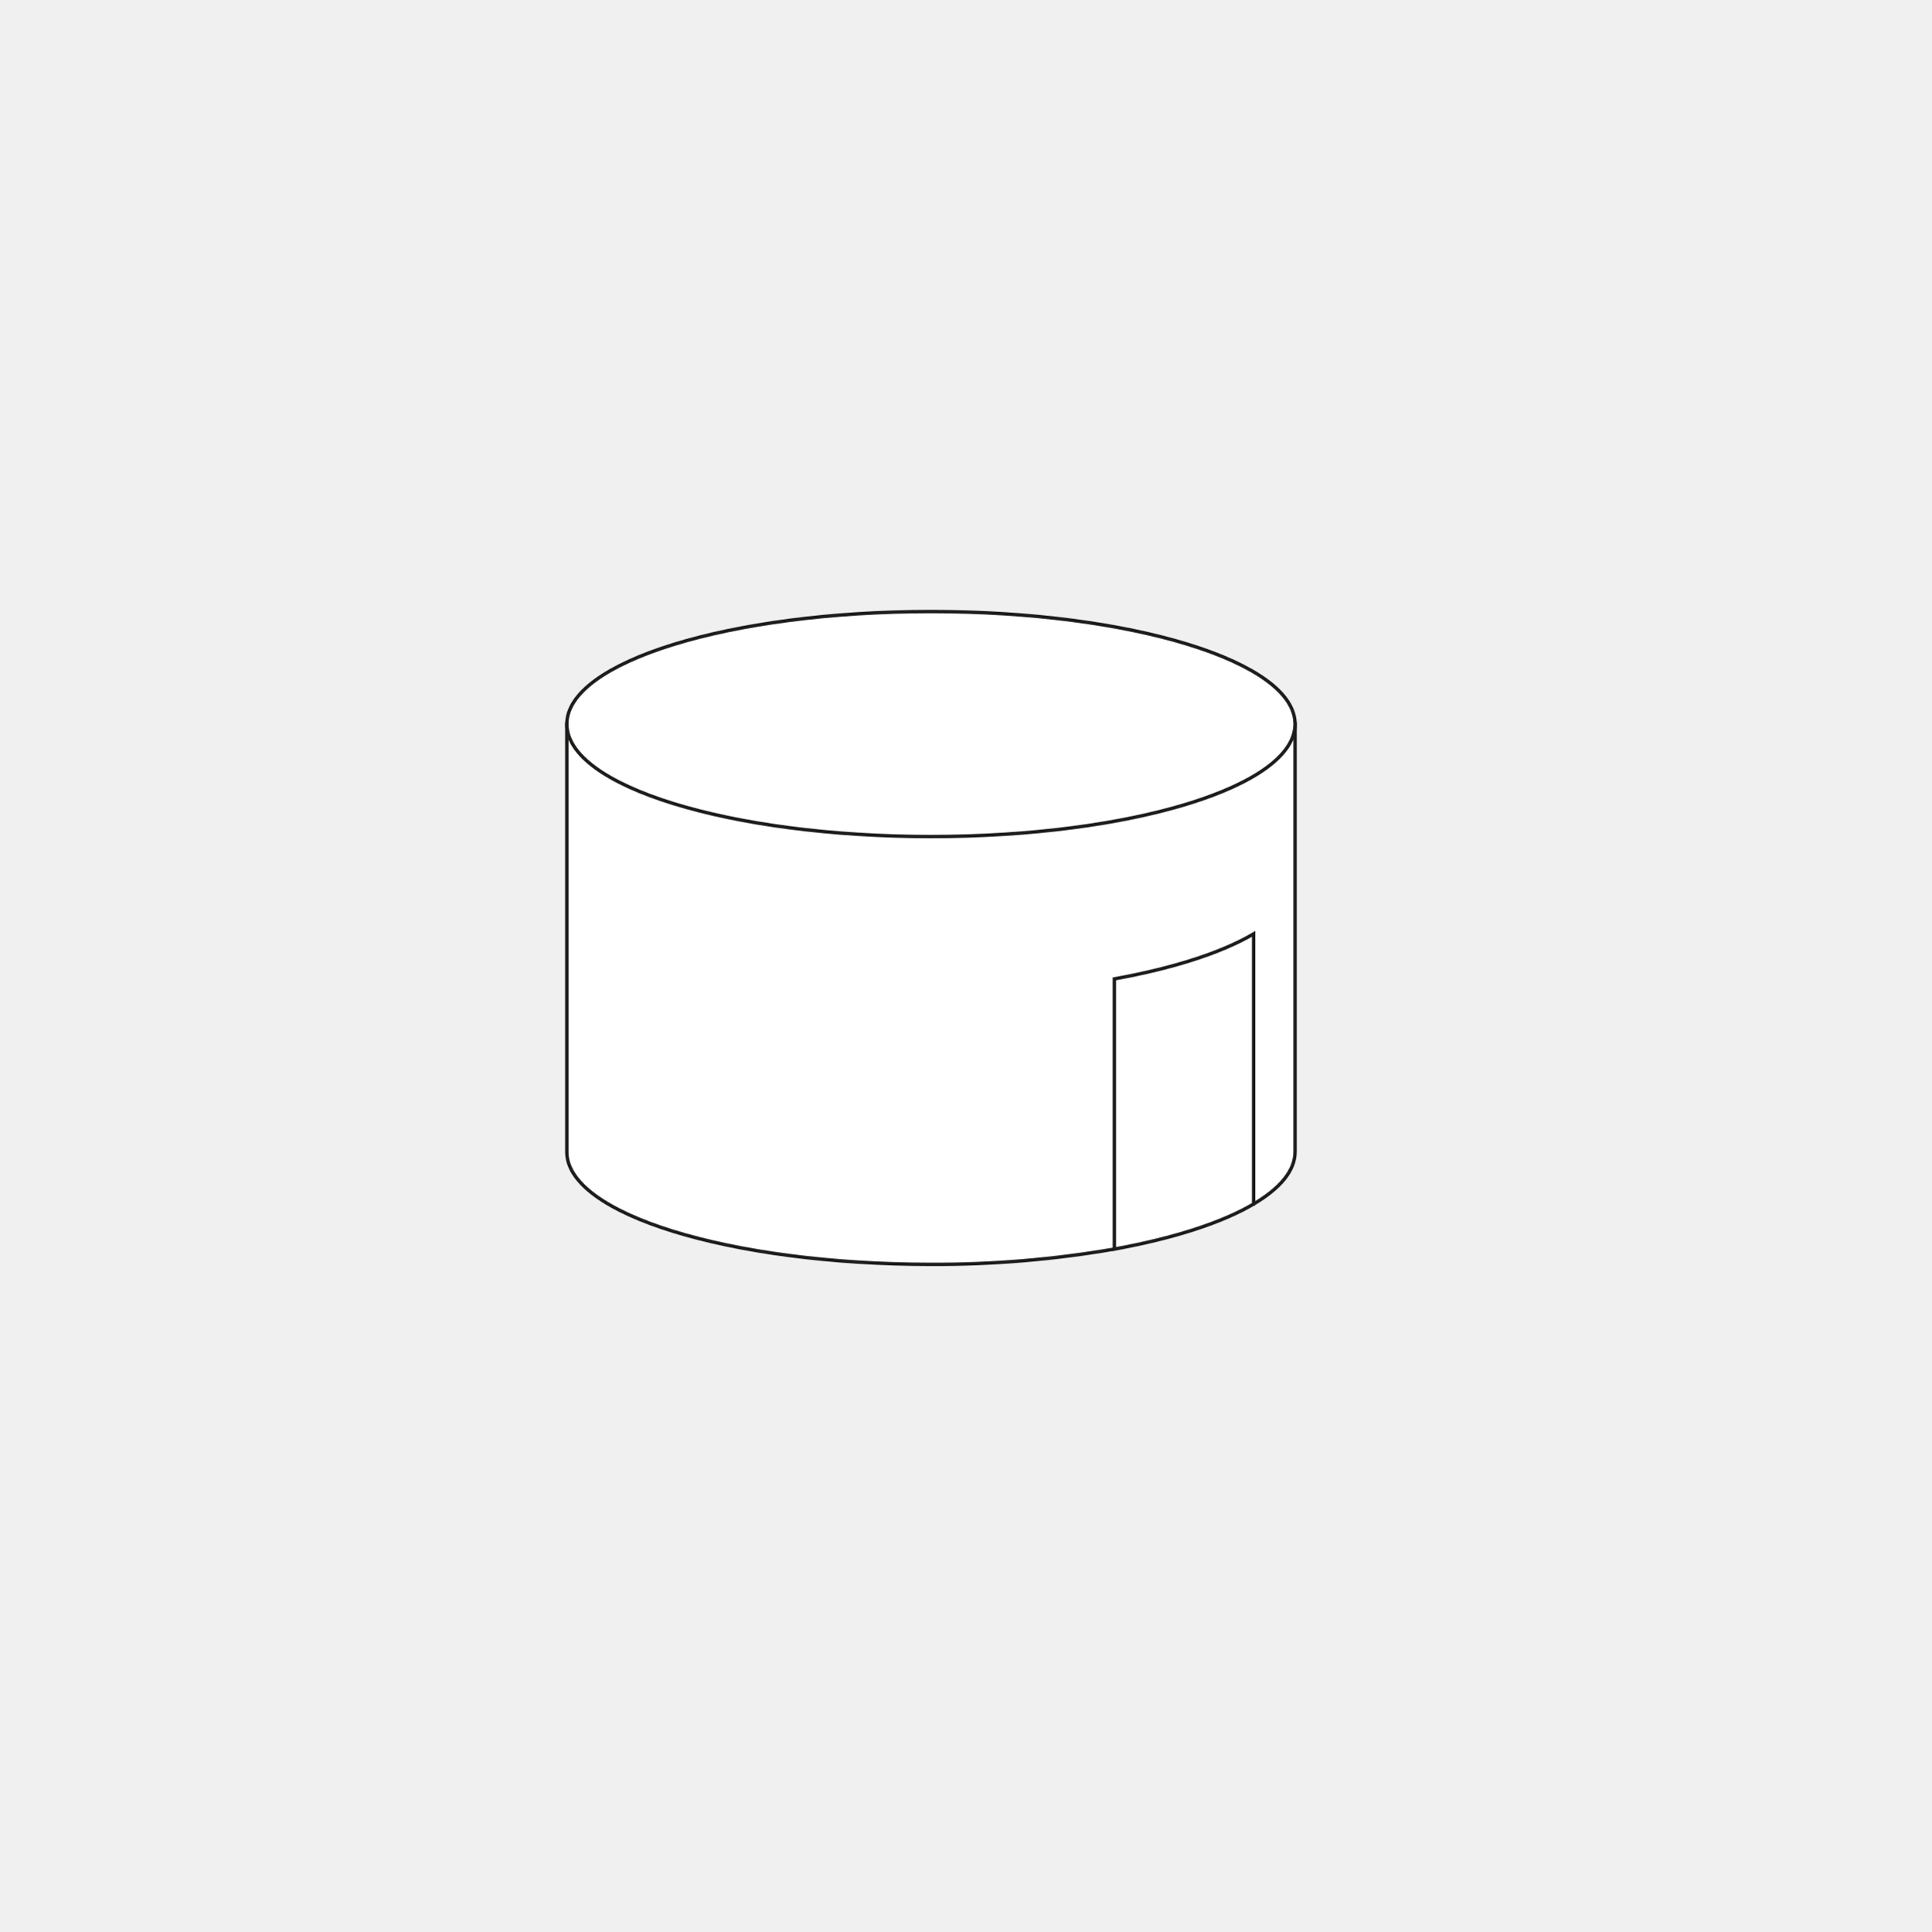
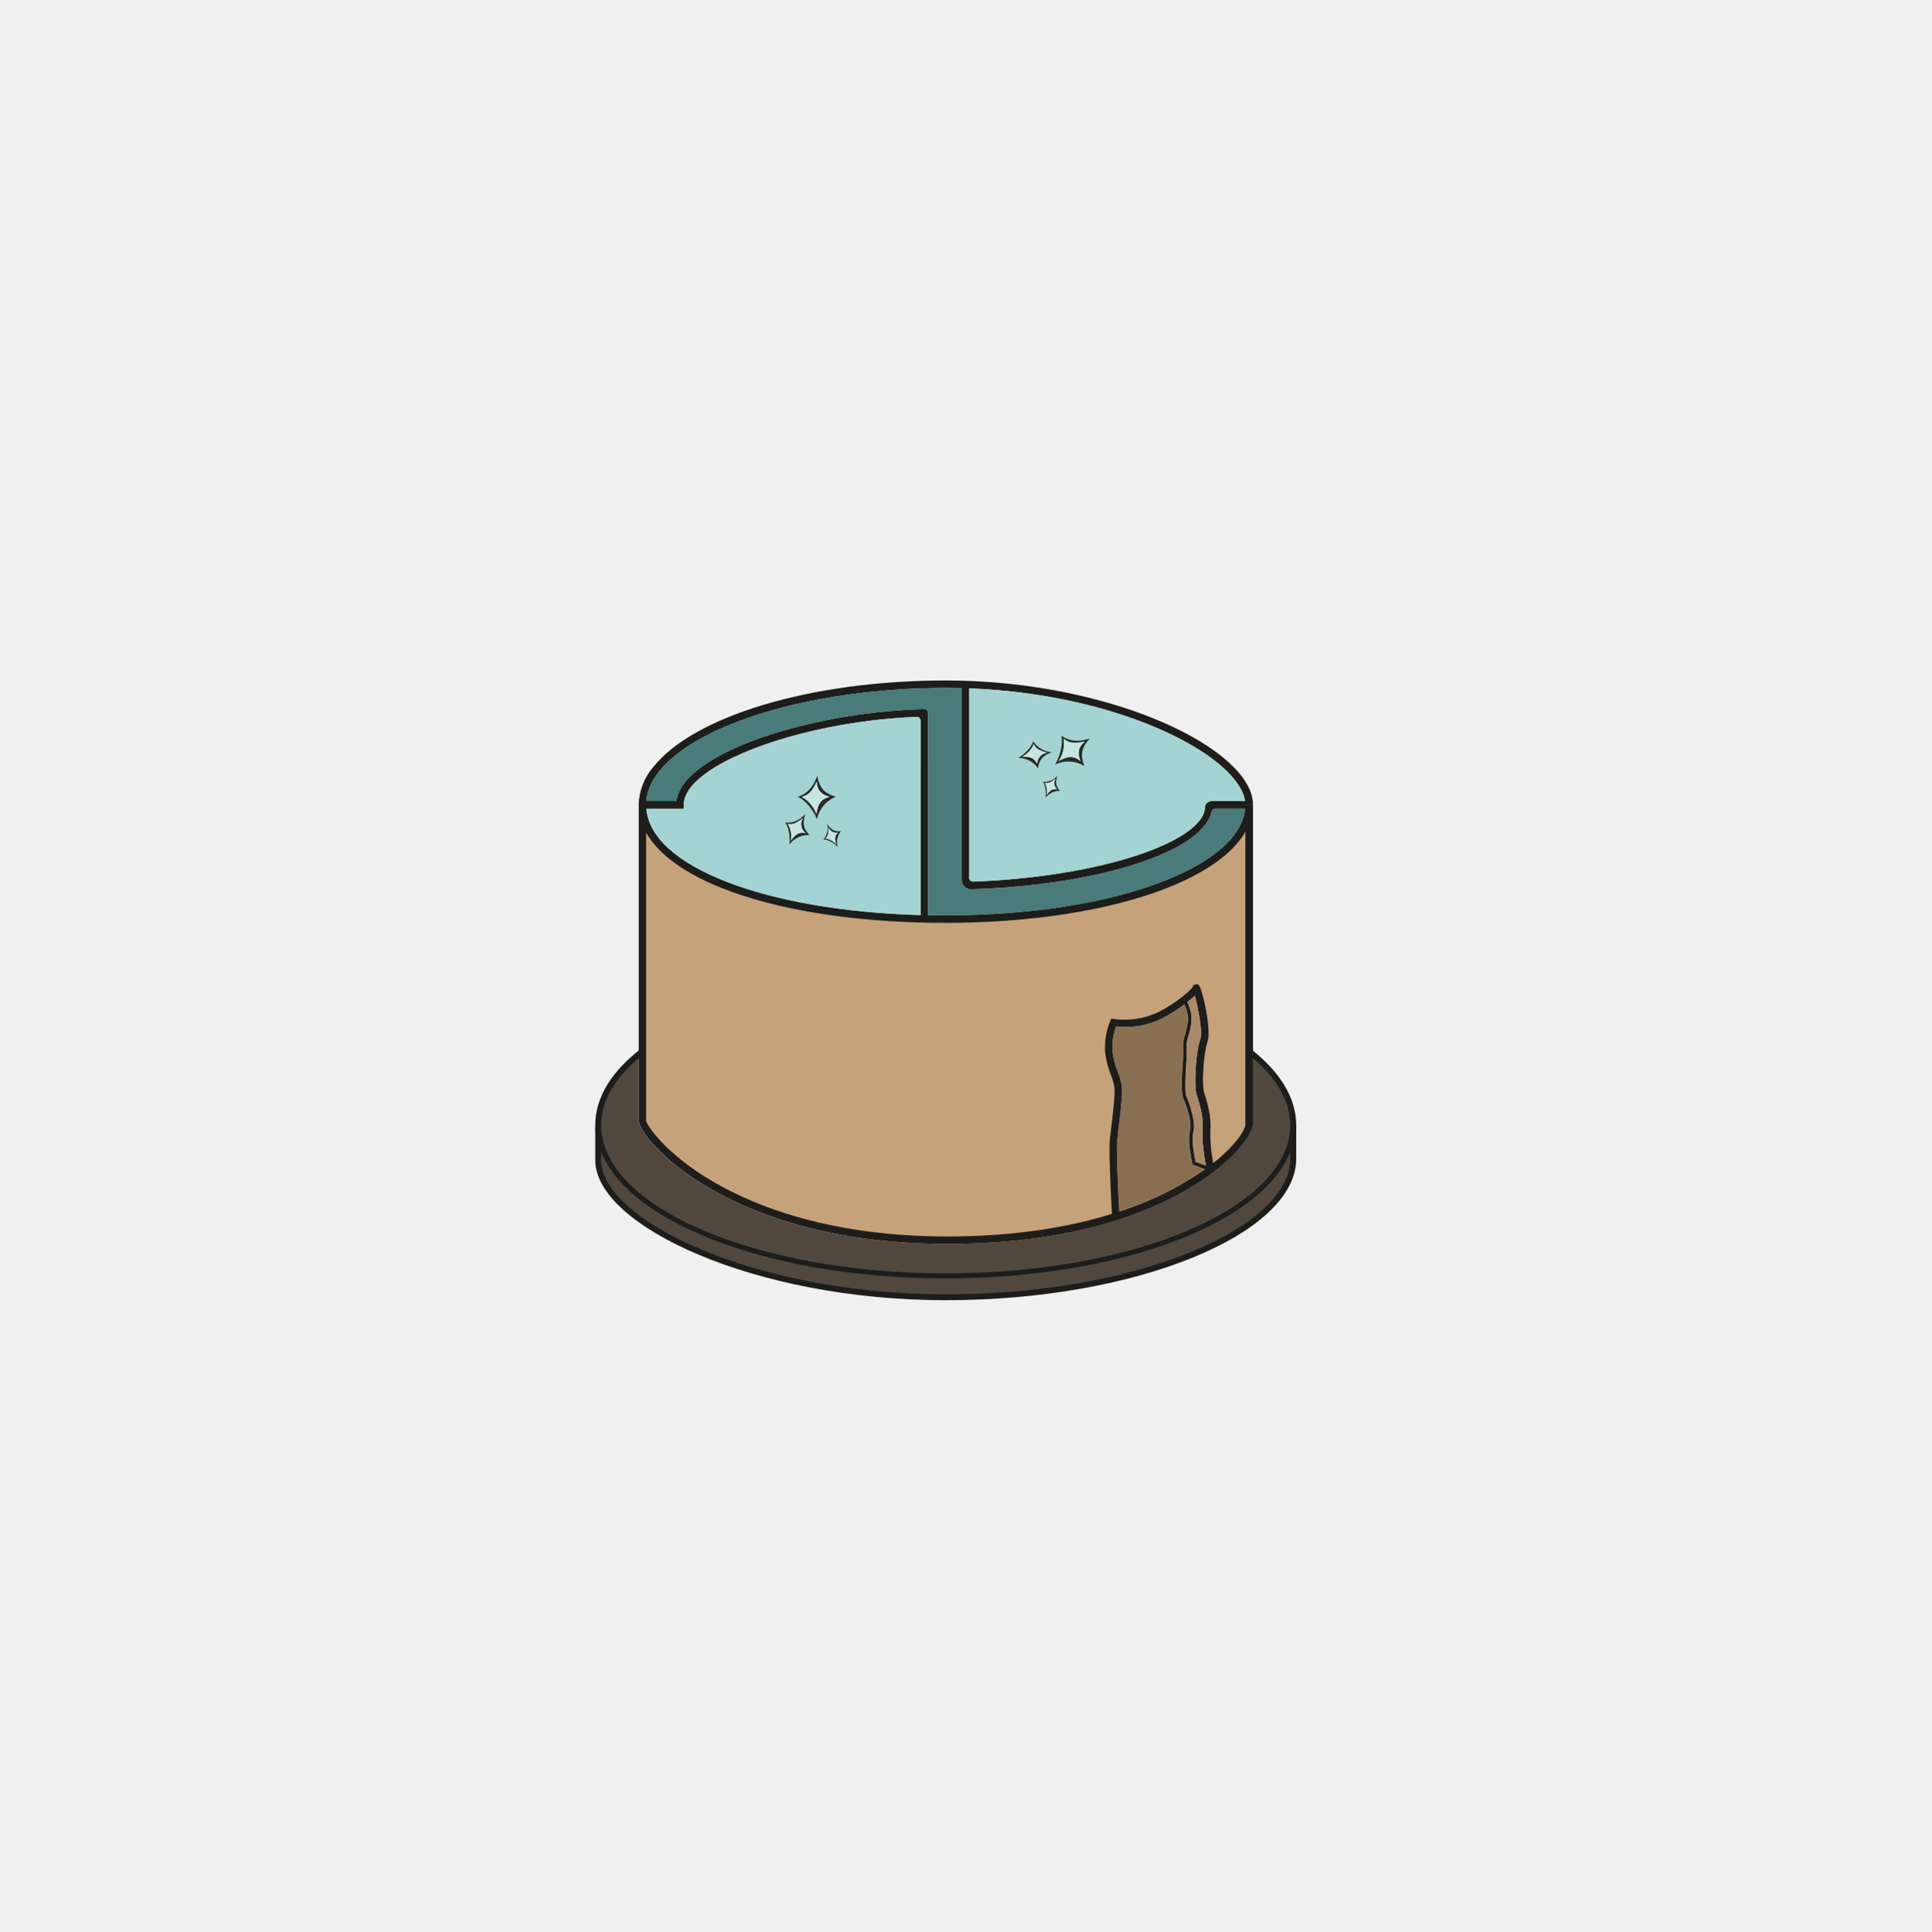
- <svg xmlns="http://www.w3.org/2000/svg" id="Foreground" viewBox="0 0 566.93 566.93">
+ <svg xmlns="http://www.w3.org/2000/svg" viewBox="0 0 566.93 566.93">
  <defs>
-     <style>.cls-1{fill:#fff;}.cls-2{fill:none;stroke:#1d1d1b;stroke-miterlimit:10;}</style>
+     <style>.cls-1{fill:#c6a27a;}.cls-2{fill:#1d1d1b;}.cls-3{fill:none;stroke:#1d1d1b;stroke-miterlimit:10;stroke-width:2px;}.cls-4{fill:#a3d3d2;}.cls-5{fill:#896f52;}.cls-6{fill:#a88969;}.cls-7{fill:#487b79;}.cls-8{fill:#51473c;}.cls-9{fill:#282828;}.cls-10{fill:#c6e4e2;}</style>
  </defs>
-   <g id="Q">
-     <path class="cls-1" d="M368,353.46l-40.88,13.22a308,308,0,0,1-53.84,4.49c-59,0-106.89-14.79-106.89-33h0V212.56H380.18V338.14h0c0,5.53-4.4,10.74-12.17,15.32" />
-     <path class="cls-2" d="M368,353.46l-40.88,13.22a308,308,0,0,1-53.84,4.49c-59,0-106.89-14.79-106.89-33h0V212.56H380.18V338.14h0C380.18,343.67,375.78,348.88,368,353.46Z" />
-     <path class="cls-1" d="M380.18,212.55c0,18.25-47.86,33-106.89,33s-106.89-14.78-106.89-33,47.85-33,106.89-33,106.89,14.79,106.89,33" />
-     <ellipse class="cls-2" cx="273.29" cy="212.55" rx="106.89" ry="33.03" />
-     <path class="cls-1" d="M327.13,287.36v79.32c17.32-3.13,31.54-7.72,40.88-13.22V274.15c-9.34,5.5-23.56,10.09-40.88,13.21" />
-     <path class="cls-2" d="M327.13,287.36v79.32c17.32-3.13,31.54-7.72,40.88-13.22V274.15C358.67,279.65,344.45,284.24,327.13,287.36Z" />
+   <g id="Layer_1" data-name="Layer 1">
+     <path class="cls-1" d="M362.07,225.1h-3.3c3.94,3.47,6.28,6.94,6.73,10.07-1.66,0-8.65,0-9.8,0-.39,0-2,.4-2,1.76,0,5-7.9,10.46-21.69,14.75-12.79,4-29.59,6.56-46.4,7.15a1.11,1.11,0,0,1-1.14-1.11V225.1h-2.21v33.22a2.73,2.73,0,0,0,2.37,2.73h0c33.28-.81,67.86-9.67,71-22.84a1.09,1.09,0,0,1,1.06-.83h8.76c-.71,8-9.28,15.62-24.32,21.44-16.45,6.37-39,9.88-63.58,9.88-1.74,0-3.47,0-5.18-.05V225.1h-2.2v43.5c-45.45-1.27-79.13-14.2-80.52-31.22h11v-1.11c0-3.75,3.5-7.62,9.39-11.17H206c-4.28,3.11-7,6.52-7.42,10.07h-8.82c.29-3.5,2-6.88,4.93-10.07h-2.87a17.9,17.9,0,0,0-4.32,11.17V329c0,5.16,26.13,36.18,90.68,36.18,65.23,0,89.64-29.17,89.64-35.13V236.27c0-3.63-2-7.44-5.72-11.17m-13.65,97c-.65-1.45-.37-6.18-.16-9.64a32.88,32.88,0,0,0,.11-5.06,10.87,10.87,0,0,1,.6-3.53,15.43,15.43,0,0,0,.8-6.07,18.33,18.33,0,0,0-1.17-3.67,25.14,25.14,0,0,0,2.16-1.91c.9,3.36,2.36,10.62,1.61,12.82-1.54,4.58-1.83,14.1-1.05,16.42.67,2,2.08,6.22,1.72,10.21-.26,3,.47,7.76.95,10.47l-3-1.1c-.91-4.69-1.06-7.17-.58-9.05.59-2.35-.85-7.29-2-9.89m-19.86,33.54c-.61-11.38-.82-18.81-.59-21,.13-1.26.3-2.7.48-4.2.58-4.78,1.17-9.72.82-12a20.36,20.36,0,0,0-1.11-3.78,23.33,23.33,0,0,1-1.59-6.27,18.62,18.62,0,0,1,1-7.1,25,25,0,0,0,13.4-2.3,46.64,46.64,0,0,0,6.7-4.22,15.59,15.59,0,0,1,1,3.14c.28,1.68-.28,3.77-.77,5.62a10.57,10.57,0,0,0-.62,4,34.88,34.88,0,0,1-.13,4.82c-.24,4-.51,8.46.25,10.16,1.14,2.55,2.46,7.15,1.95,9.16s-.37,4.77.63,9.84l.06.31,3.69,1.36a93.36,93.36,0,0,1-25.18,12.41" />
+     <path class="cls-2" d="M365.59,236.27a10.32,10.32,0,0,1-.06,1.11c-.71,8-9.28,15.62-24.32,21.44-16.45,6.37-39,9.88-63.58,9.88-1.74,0-3.47,0-5.18-.05l-2.2,0c-45.45-1.27-79.13-14.2-80.52-31.22a10.19,10.19,0,0,1,0-1.11h-2.21V329c0,5.16,26.13,36.18,90.68,36.18,65.23,0,89.64-29.17,89.64-35.13V236.27Zm0,93.78c0,1.7-2.95,6.25-9.48,11.43l-1.3,1-.67.49-.4.29a93.36,93.36,0,0,1-25.18,12.41l-2.17.69c-12.57,3.89-28.51,6.62-48.24,6.62-33.85,0-55.87-8.61-68.38-15.83-14.56-8.41-20-17-20.09-18.15V244.42c8.79,15.74,43.09,26.49,87.95,26.49,24.82,0,47.68-3.57,64.37-10,11.88-4.6,19.94-10.37,23.59-16.73Z" />
+     <path class="cls-2" d="M367.79,236.27h-2.2a7,7,0,0,0-.09-1.1c-.45-3.13-2.79-6.6-6.73-10.07-12.25-10.81-39.92-21.73-74.28-23l-2.2-.08c-1.54,0-3.09-.06-4.66-.06-37.71,0-70.79,9.84-83,23.17-2.92,3.19-4.64,6.57-4.93,10.07a10.24,10.24,0,0,0,0,1.1h-2.21a17.9,17.9,0,0,1,4.32-11.17c11.67-14.71,45.75-25.37,85.84-25.37,37.82,0,71.44,12.19,84.44,25.37,3.69,3.73,5.72,7.54,5.72,11.17" />
+     <path class="cls-2" d="M356.44,343.25l-1,.19-.83.16-.38.07a1.24,1.24,0,0,1,0-.22c0-.14-.06-.31-.09-.48s-.1-.5-.15-.8c-.48-2.71-1.21-7.51-.95-10.47.35-4-1.05-8.19-1.72-10.21-.78-2.32-.49-11.84,1.05-16.42.75-2.2-.71-9.46-1.61-12.82a25.14,25.14,0,0,1-2.16,1.91c-.28.23-.58.47-.9.7a46.64,46.64,0,0,1-6.7,4.22,25,25,0,0,1-13.4,2.3,18.62,18.62,0,0,0-1,7.1,23.33,23.33,0,0,0,1.59,6.27,20.36,20.36,0,0,1,1.11,3.78c.35,2.25-.24,7.19-.82,12-.18,1.5-.35,2.94-.48,4.2-.23,2.16,0,9.59.59,21,0,.49.05,1,.08,1.49l-2.2.12c0-.3,0-.61-.05-.92-.46-8.56-.92-19-.61-21.89.13-1.26.3-2.72.48-4.22.51-4.21,1.14-9.44.83-11.39a19.51,19.51,0,0,0-1-3.36,25,25,0,0,1-1.71-6.84,20.6,20.6,0,0,1,1.49-8.92l.34-.79.85.14a23.2,23.2,0,0,0,12.93-2c5.8-3,9.59-6.57,10.11-7.4l.14-.55,1.28-.36.48.49c.9,1,3.67,12.92,2.46,16.49-1.42,4.21-1.62,13.28-1,15,.71,2.16,2.21,6.65,1.81,11.1a44.48,44.48,0,0,0,.88,9.59q.17.91.33,1.77" />
+     <path class="cls-2" d="M355.72,342.81l-.24.63-.15.41-.68-.25-.42-.15-.49-.19-3.69-1.36-.06-.31c-1-5.07-1.17-7.74-.63-9.84s-.81-6.61-1.95-9.16c-.76-1.7-.49-6.19-.25-10.16a34.88,34.88,0,0,0,.13-4.82,10.57,10.57,0,0,1,.62-4c.49-1.85,1-3.94.77-5.62a15.59,15.59,0,0,0-1-3.14c-.15-.37-.31-.77-.49-1.19l1-.43c.13.32.26.62.37.92a18.33,18.33,0,0,1,1.17,3.67,15.43,15.43,0,0,1-.8,6.07,10.87,10.87,0,0,0-.6,3.53,32.88,32.88,0,0,1-.11,5.06c-.21,3.46-.49,8.19.16,9.64,1.16,2.6,2.6,7.54,2,9.89-.48,1.88-.33,4.36.58,9.05l3,1.1.82.31Z" />
+     <path class="cls-2" d="M365.84,235.17v2.21h-9.07a1.09,1.09,0,0,0-1.06.83c-3.17,13.17-37.75,22-71,22.84h0a2.73,2.73,0,0,1-2.37-2.73V200.83h2.21V257.7a1.11,1.11,0,0,0,1.14,1.11c16.81-.59,33.61-3.17,46.4-7.15,13.79-4.29,21.67-9.79,21.69-14.75,0-1.36,1.58-1.76,2-1.76,1.16,0,8.15,0,9.81,0Z" />
+     <path class="cls-2" d="M272.45,209.25v60.39h-2.2v-58.1a1.12,1.12,0,0,0-1.15-1.11c-23.3.91-46.54,7.11-59,14.67-5.89,3.55-9.39,7.42-9.39,11.17v1.11H188.57v-2.21h10c.46-3.55,3.14-7,7.42-10.07,13-9.48,40.64-16.35,65.35-16.95h0a1.1,1.1,0,0,1,1.1,1.1" />
+     <path class="cls-3" d="M366.9,309c8,6.33,12.62,13.61,12.62,21.35,0,24.45-45.62,44.27-101.89,44.27S175.74,354.75,175.74,330.3c0-7.85,4.71-15.22,13-21.62" />
+     <path class="cls-3" d="M379.52,330.3v9.88c0,20.95-45.62,40.51-101.89,40.51s-101.89-21.92-101.89-40.1v-9.8" />
+     <path class="cls-4" d="M284.49,257.69V202.06c34.35,1.3,62,12.22,74.27,23,3.95,3.47,6.28,6.94,6.73,10.07-1.65,0-8.65,0-9.8,0-.38,0-2,.4-2,1.76,0,5-7.91,10.46-21.7,14.75-12.79,4-29.59,6.57-46.39,7.15a1.1,1.1,0,0,1-1.15-1.11" />
+     <path class="cls-4" d="M270.26,211.56v57.06c-45.44-1.27-79.12-14.19-80.51-31.22H200.7v-1.1c0-3.76,3.5-7.62,9.39-11.18,12.49-7.56,35.73-13.76,59-14.67a1.11,1.11,0,0,1,1.14,1.11" />
+     <path class="cls-5" d="M350.05,341.89l3.68,1.37a93.08,93.08,0,0,1-25.18,12.4c-.6-11.37-.81-18.8-.59-21,.13-1.26.3-2.7.49-4.2.57-4.78,1.17-9.73.81-12a20.49,20.49,0,0,0-1.11-3.77,23.07,23.07,0,0,1-1.58-6.27,18.2,18.2,0,0,1,1-7.1A24.87,24.87,0,0,0,341,299.07a45.25,45.25,0,0,0,6.7-4.22,16.73,16.73,0,0,1,1,3.15,14.75,14.75,0,0,1-.78,5.61,10.82,10.82,0,0,0-.62,4,34.88,34.88,0,0,1-.13,4.82c-.24,4-.51,8.45.26,10.16,1.14,2.55,2.45,7.15,1.95,9.15s-.37,4.77.63,9.85Z" />
+     <path class="cls-6" d="M349.77,297.83a18.33,18.33,0,0,0-1.17-3.67,25.14,25.14,0,0,0,2.16-1.91c.9,3.36,2.36,10.62,1.61,12.82-1.54,4.58-1.83,14.1-1.05,16.42.67,2,2.08,6.22,1.72,10.21-.26,3,.47,7.76.95,10.47l-3-1.1c-.91-4.69-1.06-7.17-.58-9.05.59-2.35-.85-7.29-2-9.88-.65-1.46-.37-6.19-.16-9.65a31.6,31.6,0,0,0,.11-5.06,10.87,10.87,0,0,1,.6-3.53,15.43,15.43,0,0,0,.8-6.07" />
+     <path class="cls-7" d="M356.77,237.37a1.1,1.1,0,0,0-1.06.83c-3.17,13.18-37.75,22-71,22.84h0a2.72,2.72,0,0,1-2.37-2.72V202c-1.54,0-3.09-.06-4.66-.06-37.71,0-70.79,9.84-83,23.16-2.92,3.19-4.64,6.58-4.93,10.08h8.82c.46-3.56,3.14-7,7.42-10.08,13-9.47,40.64-16.34,65.35-16.94h0a1.1,1.1,0,0,1,1.1,1.1v59.4c1.71,0,3.44.05,5.18.05,24.55,0,47.13-3.51,63.58-9.88,15-5.82,23.61-13.41,24.32-21.45Z" />
+     <path class="cls-8" d="M378.78,338v2.19c0,9.82-10.71,19.82-29.38,27.43-19.55,8-45,12.34-71.78,12.34-26.06,0-51.55-4.68-71.76-13.17-18.4-7.74-29.39-17.53-29.39-26.19V338c3.56,9.2,13.48,17.62,28.81,24.28,19.34,8.4,45,13,72.34,13s53-4.63,72.35-13c15.33-6.66,25.26-15.08,28.81-24.28" />
+     <path class="cls-8" d="M378.78,330.3c0,24-45.37,43.52-101.16,43.52S176.47,354.3,176.47,330.3c0-6.83,3.8-13.61,11-19.68V329c0,5.16,26.13,36.18,90.68,36.18,65.23,0,89.64-29.17,89.64-35.13V310.62c7.2,6.07,11,12.86,11,19.68" />
+     <path class="cls-9" d="M245.38,233.89a9.08,9.08,0,0,0-5.56,6.61c-.67-2-3.08-5.51-5.61-6.59,3.8-1.28,5-4.25,5.7-6.2.74,4.6,3.31,5.53,5.47,6.18m-10,0a9.58,9.58,0,0,1,4.29,5.09c.48-3,1.26-4.39,3.91-5.09-2.76-.68-3.76-2.34-3.79-4.49-1.47,3.16-2.59,4-4.41,4.49" />
+     <path class="cls-10" d="M243.56,233.91c-2.66.71-3.43,2.12-3.91,5.09a9.58,9.58,0,0,0-4.29-5.09c1.82-.46,2.94-1.34,4.41-4.49,0,2.15,1,3.82,3.79,4.49" />
+     <path class="cls-9" d="M237.67,245.14a7,7,0,0,0-5.94,2.76c.27-1.59,0-4.86-1.22-6.45,2.9.37,4.73-1.31,5.89-2.43-1.19,3.44.12,4.95,1.27,6.12m-6.42-3.31a7.34,7.34,0,0,1,.91,5c1.38-1.91,2.39-2.64,4.34-2.25a3.34,3.34,0,0,1-.81-4.39c-2.08,1.72-3.11,2-4.44,1.67" />
+     <path class="cls-10" d="M236.5,244.55c-2-.39-3,.34-4.35,2.25a7.28,7.28,0,0,0-.91-5c1.34.28,2.37,0,4.45-1.67a3.34,3.34,0,0,0,.81,4.39" />
+     <path class="cls-9" d="M246.83,244a5.14,5.14,0,0,0-.93,4.62,7.27,7.27,0,0,0-4.14-2.26,5,5,0,0,0,1.09-4.44c1.45,2.24,2.84,2.19,4,2.08m-4.55,2.11a5.35,5.35,0,0,1,3.18,1.77c-.5-1.66-.49-2.56.55-3.49a2.43,2.43,0,0,1-2.81-1.55c.1,2-.2,2.65-.92,3.27" />
+     <path class="cls-10" d="M246,244.39c-1,.93-1,1.83-.55,3.49a5.27,5.27,0,0,0-3.18-1.76c.72-.63,1-1.32.92-3.28a2.43,2.43,0,0,0,2.81,1.55" />
+     <path class="cls-9" d="M318.33,224.87a9.08,9.08,0,0,0-8.62-.42c1.16-1.73,2.52-5.8,1.85-8.46,3.32,2.25,6.41,1.41,8.38.79-3.21,3.37-2.4,6-1.61,8.09m-6.07-8a9.61,9.61,0,0,1-1.46,6.49c2.66-1.42,4.25-1.65,6.42,0-1.14-2.62-.41-4.42,1.28-5.74-3.4.74-4.77.38-6.24-.79" />
+     <path class="cls-10" d="M317.22,223.44c-2.17-1.69-3.77-1.46-6.43,0a9.5,9.5,0,0,0,1.46-6.5c1.47,1.17,2.85,1.54,6.25.8-1.69,1.32-2.42,3.12-1.28,5.74" />
+     <path class="cls-9" d="M304.71,225.54a7,7,0,0,0-5.79-3.06c1.43-.74,3.88-2.94,4.4-4.87a6.92,6.92,0,0,0,5.5,3.21c-3.46,1.14-3.87,3.1-4.11,4.72m-1.25-7.12a7.34,7.34,0,0,1-3.4,3.73c2.35-.06,3.54.31,4.42,2.1a3.34,3.34,0,0,1,3-3.3c-2.62-.62-3.43-1.3-4-2.53" />
+     <path class="cls-10" d="M304.47,224.25c-.87-1.79-2.06-2.16-4.42-2.1a7.32,7.32,0,0,0,3.41-3.73c.58,1.23,1.4,1.91,4,2.53a3.35,3.35,0,0,0-3,3.3" />
+     <path class="cls-9" d="M311.16,232.14a5.15,5.15,0,0,0-4.24,2.06,7.34,7.34,0,0,0-.7-4.67,5,5,0,0,0,4.19-1.82c-.91,2.51,0,3.59.75,4.43m-4.43-2.34a5.38,5.38,0,0,1,.52,3.6c1-1.4,1.74-1.94,3.1-1.68a2.43,2.43,0,0,1-.46-3.17c-1.5,1.26-2.23,1.44-3.16,1.25" />
+     <path class="cls-10" d="M310.35,231.73c-1.36-.27-2.09.27-3.1,1.67a5.31,5.31,0,0,0-.53-3.6c.94.19,1.67,0,3.17-1.25a2.44,2.44,0,0,0,.46,3.18" />
  </g>
</svg>
